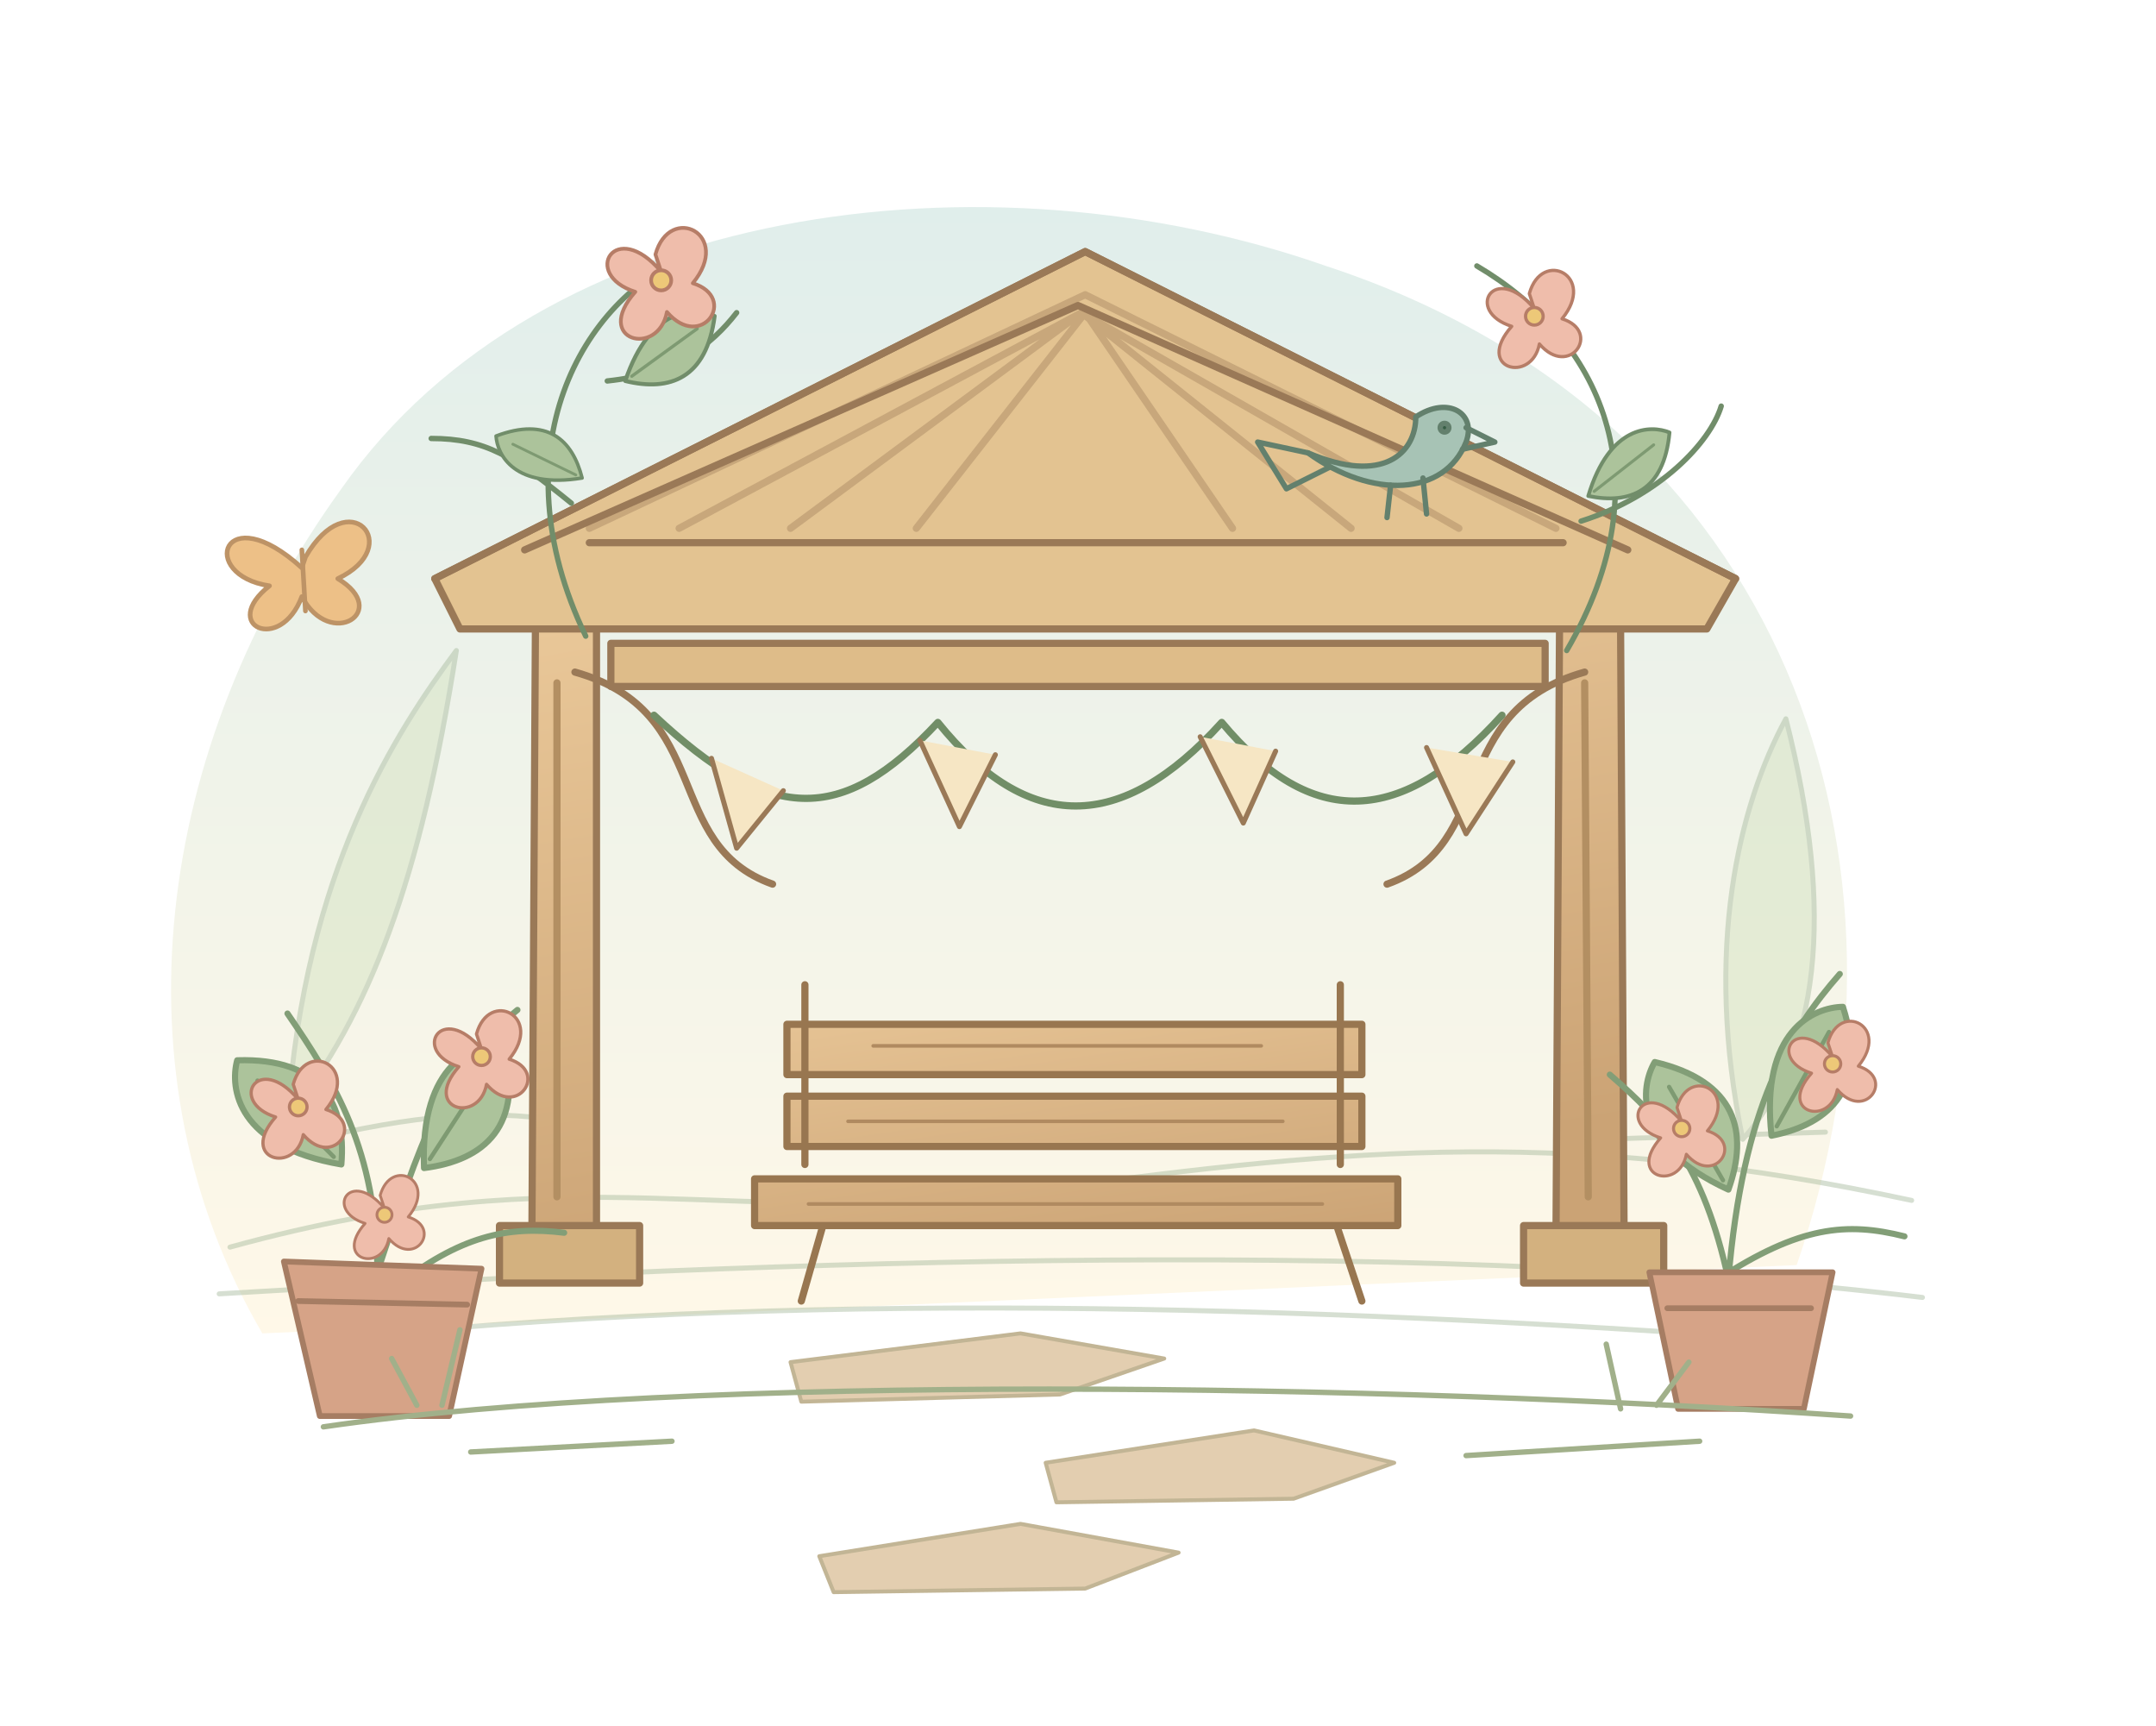
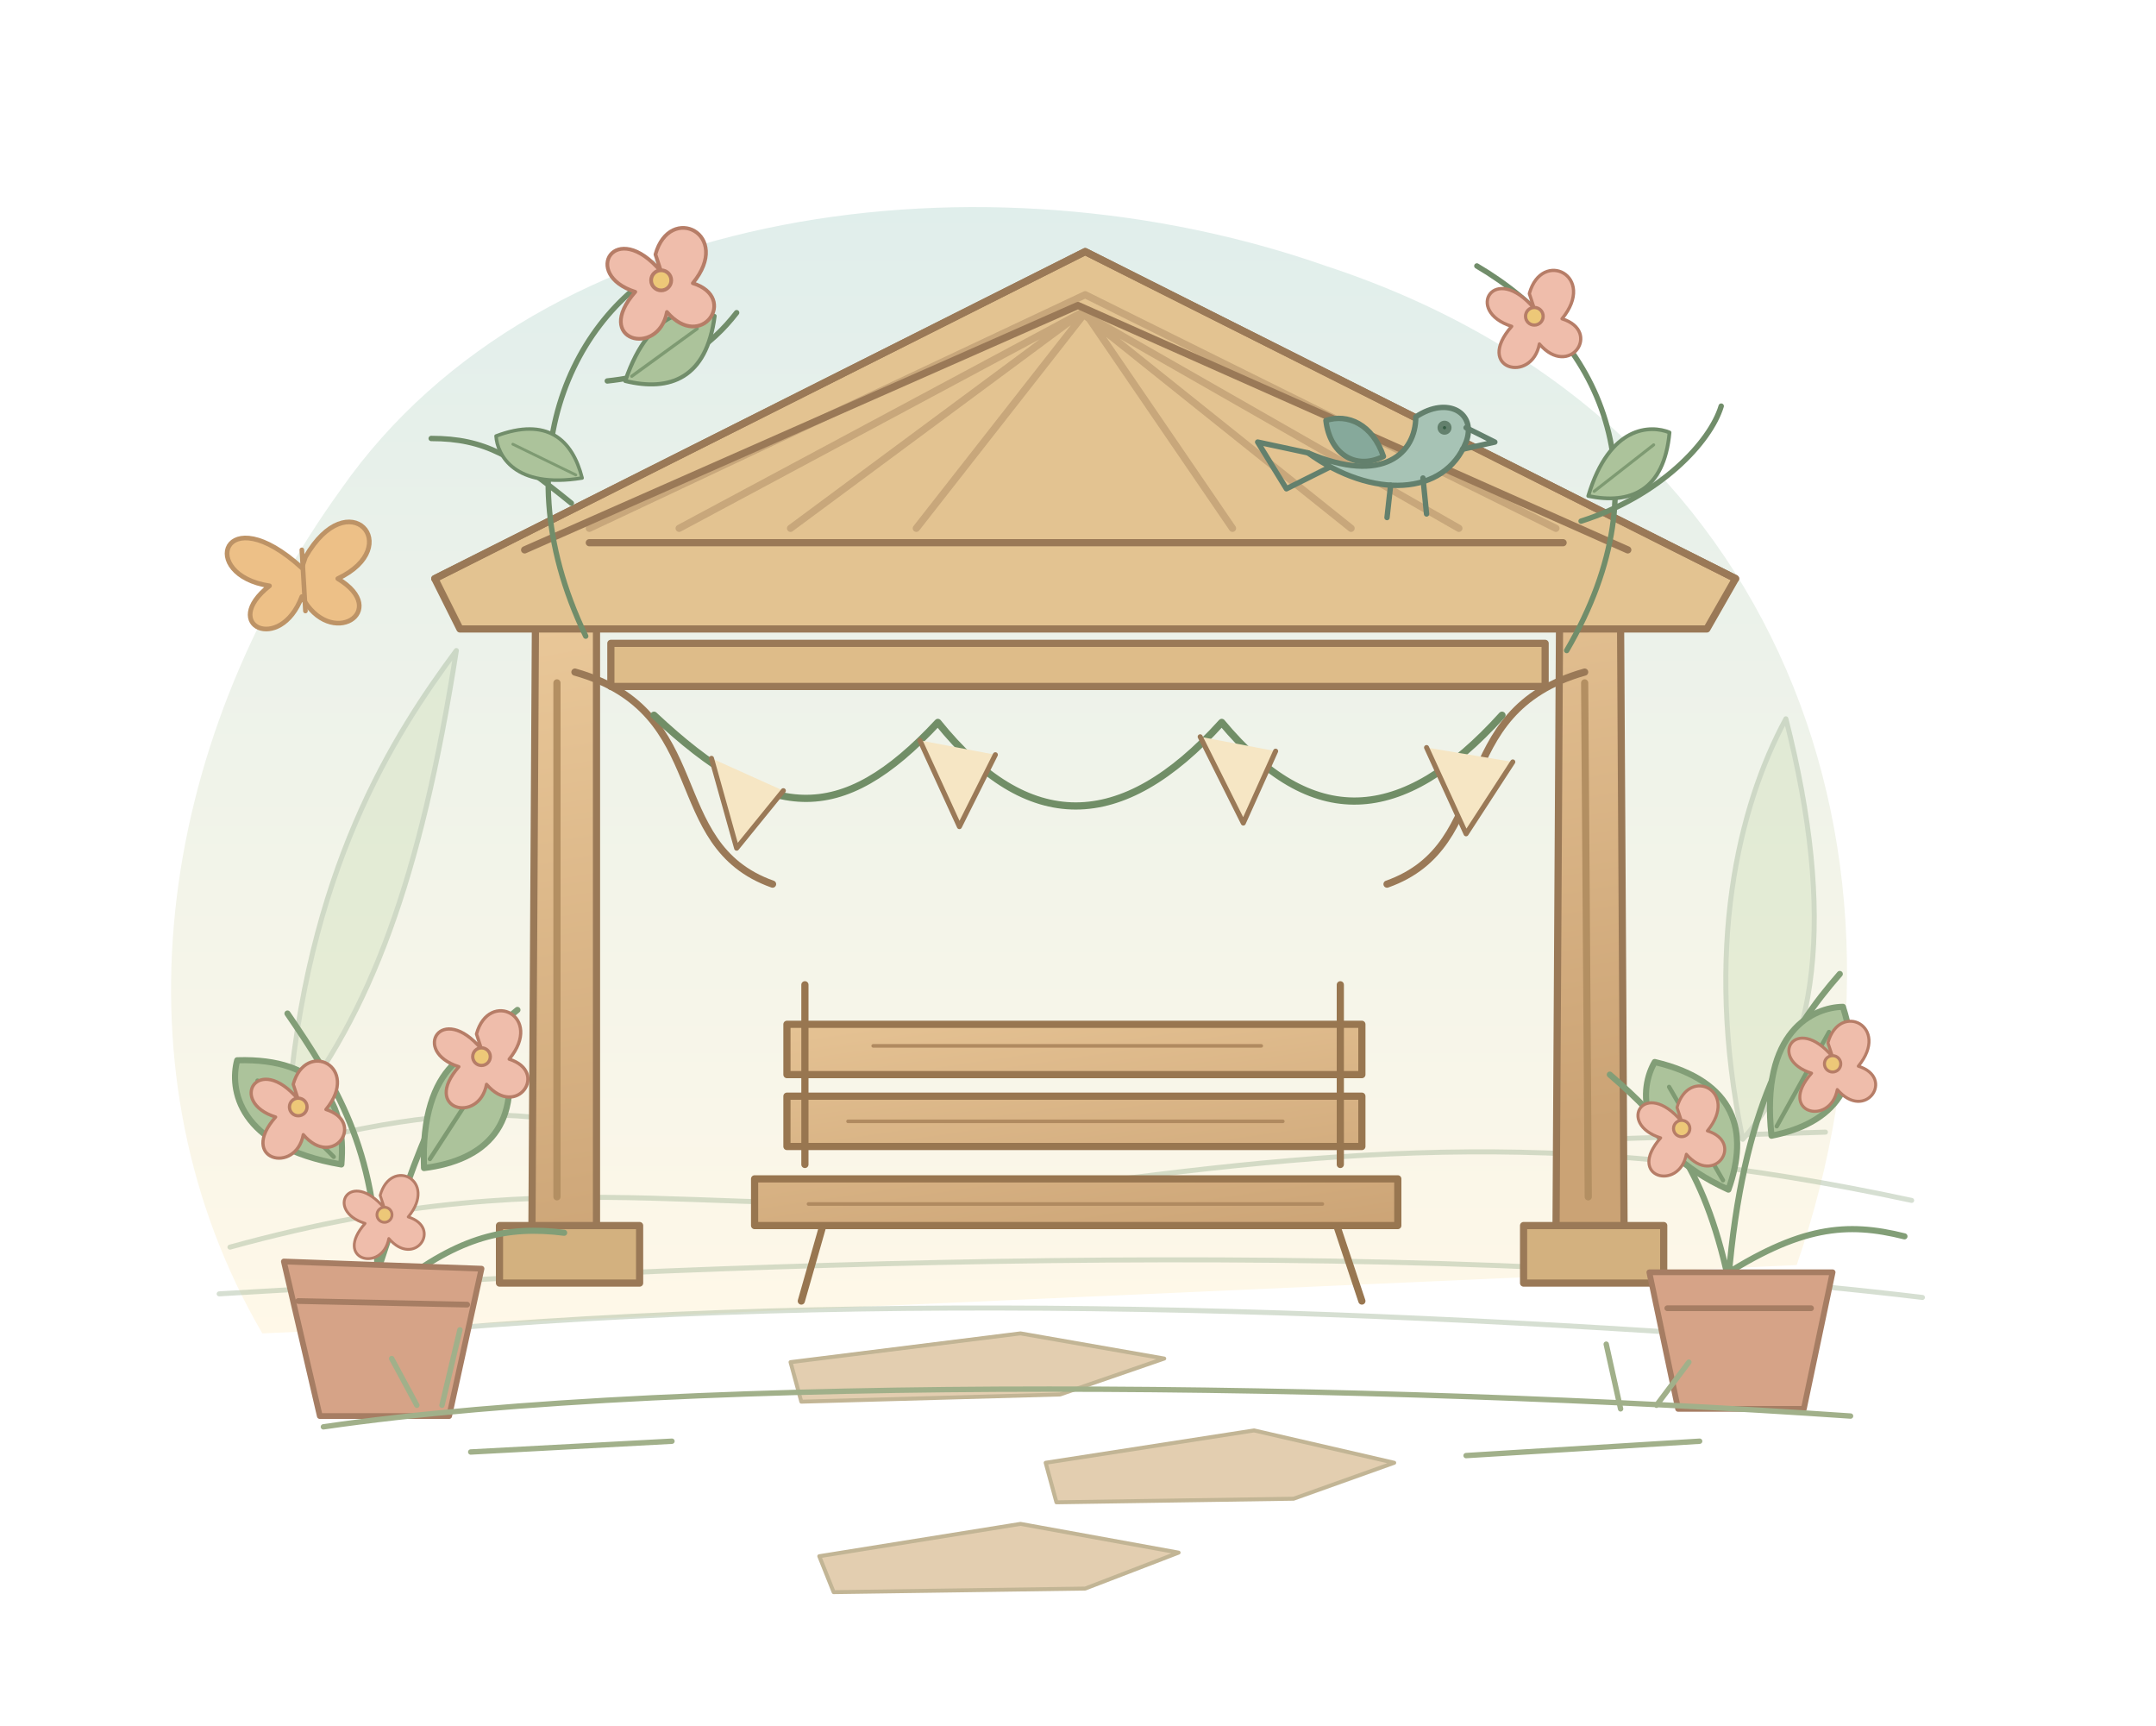
<svg xmlns="http://www.w3.org/2000/svg" viewBox="0 0 600 480" fill="none" stroke="#54735a" stroke-linecap="round" stroke-linejoin="round">
  <defs>
    <linearGradient id="sky" x2="0" y2="1">
      <stop stop-color="#e0eeeb" />
      <stop offset="1" stop-color="#fff8e8" />
    </linearGradient>
    <linearGradient id="wood" x2=".3" y2="1">
      <stop stop-color="#e9c798" />
      <stop offset="1" stop-color="#cba375" />
    </linearGradient>
    <g id="leaf">
      <path d="M0 0C-17-24-7-37 0-41 17-25 13-11 0 0Z" fill="#acc39b" />
      <path d="M0-3V-33" stroke="#7e9a72" stroke-width="1.2" />
    </g>
    <g id="flower" stroke="#b67d67" stroke-width="1.3">
      <path d="M0-3C-16-22-28-2-9 4c-15 17 8 23 11 7 12 14 25-5 9-10 14-17-8-28-13-10Z" fill="#efbdab" />
      <circle r="3.5" fill="#edc878" />
    </g>
  </defs>
  <path d="M73 371C31 299 43 208 95 136 151 56 275 41 369 74c128 42 170 165 131 278" fill="url(#sky)" stroke="none" />
  <g opacity=".45" stroke="#a5b99c" stroke-width="1.4">
    <path d="M64 347c98-27 139-4 226-16s149-17 242 3M61 360c134-8 325-17 474 1M89 373c129-14 273-10 410 0M96 315c29-6 45-6 68-2m281 4 63-2" />
    <path d="M80 311c5-69 30-107 47-130-10 64-24 101-47 130m405 6c-11-53-1-93 12-117 14 55 9 93-12 117" fill="#d1dfbd" />
  </g>
  <g stroke="#9a7957" stroke-width="2">
    <path d="m121 161 181-91 181 91-8 14H128Z" fill="#e3c391" />
    <path d="m121 161 181-91 181 91M146 153l154-68 153 68M164 151h271" />
    <path d="m164 147 138-65 131 65M189 147l112-60 105 60M220 147l81-60 75 60M255 147l47-60 41 60" opacity=".38" />
    <path d="M149 175h17v173h-18Zm285 0h17l1 173h-19Z" fill="url(#wood)" />
    <path d="M155 190v143m286-143 1 143" stroke="#b38f62" />
    <path d="M139 341h39v16h-39Zm285 0h39v16h-39Z" fill="#d3b17f" />
    <path d="M160 187c39 11 24 48 55 59m226-59c-39 11-24 48-55 59" />
    <path d="M170 179h260v12H170Z" fill="#debc89" />
    <path d="M182 199c32 30 52 31 79 2 25 31 51 31 79 0 25 30 50 29 78-2" stroke="#718e67" />
  </g>
-   <g fill="#f6e6c4" stroke="#9a7957" stroke-width="1.4">
+   <g class="pavilion-flags" fill="#f6e6c4" stroke="#9a7957" stroke-width="1.4">
    <path d="m198 211 7 25 13-16m38-14 11 24 10-20m57-5 12 24 9-20m42-1 11 24 13-20" />
  </g>
  <g stroke="#987650" stroke-width="2">
    <path d="M219 285h160v14H219Zm0 20h160v14H219Zm-9 23h179v13H210Zm19 13-6 21m149-21 7 21M224 274v50m149-50v50" fill="url(#wood)" />
    <path d="M243 291h108m-115 21h121m-132 23h143" stroke="#b08a60" stroke-width="1" />
  </g>
  <g stroke="#829e77" stroke-width="1.7">
    <path d="M105 354c0-34-12-53-25-72m25 72c12-36 18-56 39-73m-34 77c18-14 31-17 47-15M481 356c-7-32-18-44-33-57m33 57c4-48 17-69 31-85m-34 85c23-15 36-16 52-12" />
    <use href="#leaf" transform="translate(95 324) rotate(-45)" />
    <use href="#leaf" transform="translate(118 325) rotate(33)" />
    <use href="#leaf" transform="translate(481 331) rotate(-30)" />
    <use href="#leaf" transform="translate(493 316) rotate(29)" />
  </g>
  <g fill="#d6a387" stroke="#a67d63" stroke-width="1.6">
    <path d="m79 351 55 2-9 41H89Zm380 3h51l-8 38h-35Z" />
    <path d="m83 362 47 1m334 1h40" />
  </g>
  <g>
    <use href="#flower" transform="translate(83 308) scale(.7)" />
    <use href="#flower" transform="translate(134 294) scale(.7)" />
    <use href="#flower" transform="translate(107 338) scale(.6)" />
    <use href="#flower" transform="translate(468 314) scale(.65)" />
    <use href="#flower" transform="translate(510 296) scale(.65)" />
  </g>
  <g stroke="#718d6a" stroke-width="1.5">
    <path d="M163 177c-25-52-1-94 29-106m-33 69c-16-13-24-18-39-18m49-16c19-2 29-10 36-19M436 181c28-48 9-87-25-107m29 71c22-7 36-22 39-32" />
    <use href="#leaf" transform="translate(162 133) rotate(-64) scale(.65)" />
    <use href="#leaf" transform="translate(174 106) rotate(54) scale(.75)" />
    <use href="#leaf" transform="translate(442 138) rotate(52) scale(.7)" />
    <use href="#flower" transform="translate(184 78) scale(.8)" />
    <use href="#flower" transform="translate(427 88) scale(.7)" />
  </g>
-   <g stroke="#63806d" stroke-width="1.5">
+   <g class="pavilion-bird" stroke="#63806d" stroke-width="1.5">
    <path d="M364 126c21 9 30 0 30-10 9-6 17-1 14 7-6 15-26 16-44 3Z" fill="#a7c3b5" />
    <path d="m364 126-14-3 8 13 12-6m38-11 8 4-9 2m-20 10-1 9m10-11 1 10" />
+     <path class="pavilion-wing" d="M385 127c-3-9-10-12-16-10 1 9 8 14 16 10Z" fill="#86a99b" />
    <circle cx="402" cy="119" r="1.2" fill="#365d45" />
  </g>
  <g fill="#e3ceb0" stroke="#c2b595" stroke-width="1.1">
    <path d="m220 379 64-8 40 7-29 10-72 2Zm71 28 58-9 39 9-28 10-66 1Zm-63 26 56-9 44 8-26 10-70 1Z" />
  </g>
  <path d="M90 397c103-15 294-12 425-3M131 404l56-3m221 4 65-4M116 391l-7-13m14 13 5-21m323 22-4-18m14 17 9-12" stroke="#a1b08a" stroke-width="1.5" />
  <g fill="#edc087" stroke="#bd9366" stroke-width="1.3">
    <path d="M84 158c-22-20-29 2-9 5-14 11 3 19 9 3 8 15 25 4 10-5 19-9 3-27-9-6Z" />
    <path d="m84 153 1 17" />
  </g>
</svg>
